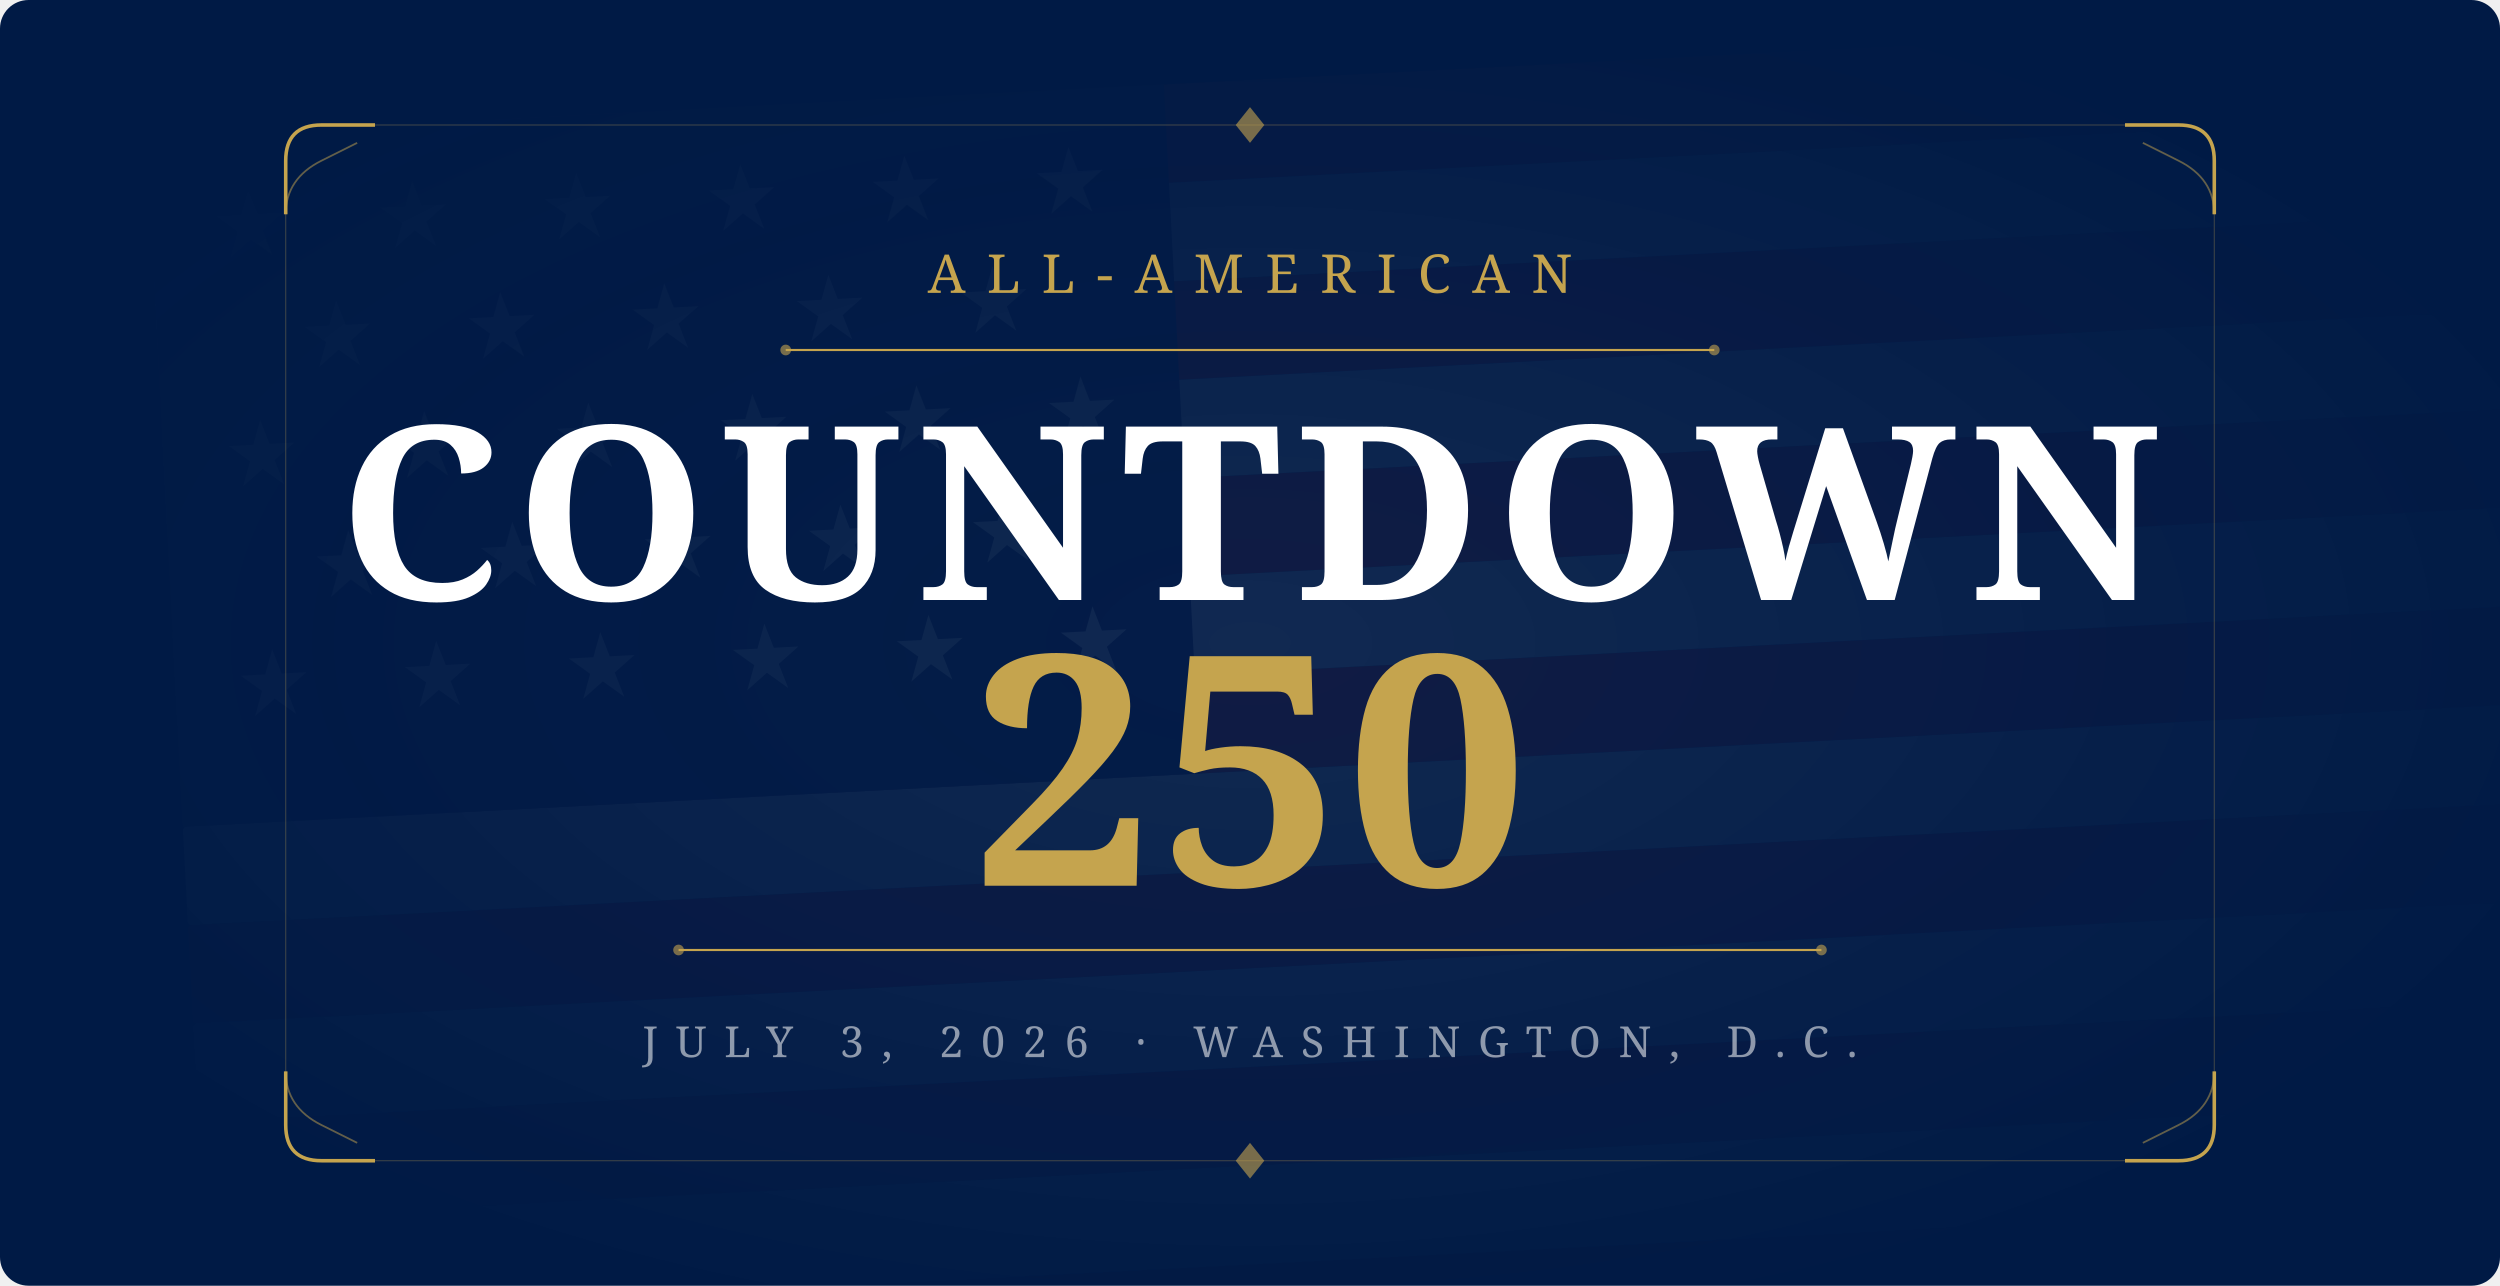
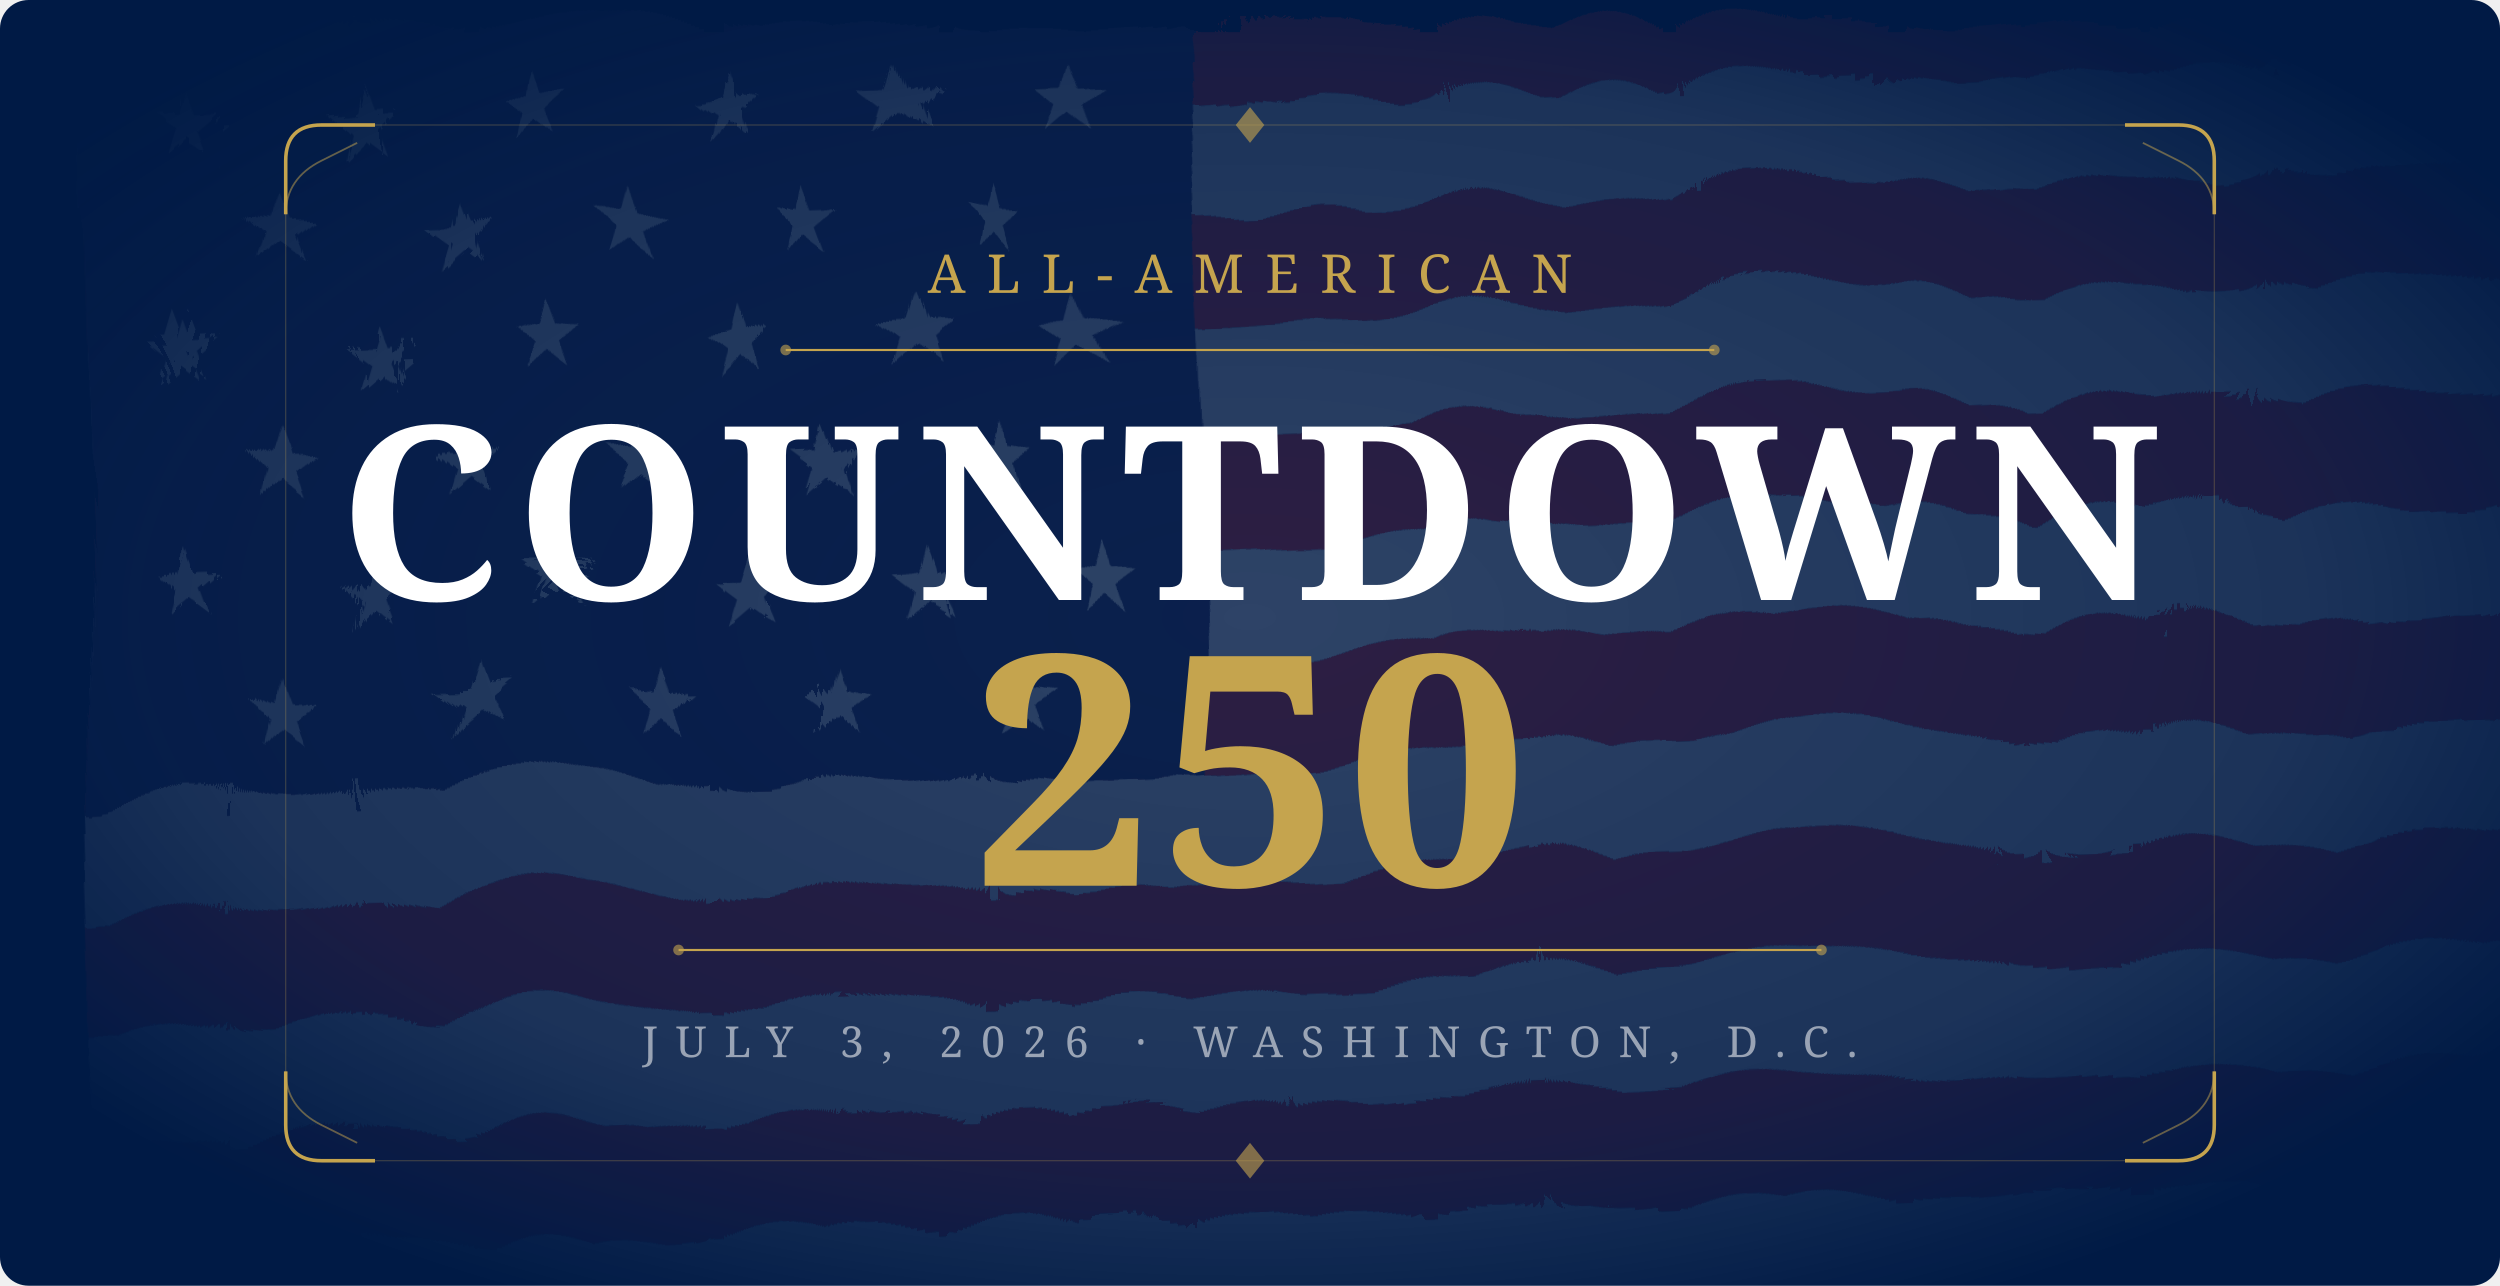
<svg xmlns="http://www.w3.org/2000/svg" viewBox="0 0 700 360" width="700" height="360">
  <defs>
    <clipPath id="bgClip">
      <rect width="700" height="360" rx="8" />
    </clipPath>
-     <radialGradient id="flagFade" cx="50%" cy="50%" r="55%">
+     <radialGradient id="flagFade" cx="50%" cy="48%" r="60%">
      <stop offset="0%" stop-color="white" stop-opacity="1" />
+       <stop offset="70%" stop-color="white" stop-opacity="0.6" />
      <stop offset="100%" stop-color="white" stop-opacity="0" />
    </radialGradient>
    <mask id="flagMask">
      <rect width="700" height="360" fill="url(#flagFade)" />
    </mask>
+     <filter id="wave">
+       <feTurbulence type="turbulence" baseFrequency="0.015 0.003" numOctaves="2" seed="3" result="turbulence" />
+       <feDisplacementMap in="SourceGraphic" in2="turbulence" scale="18" xChannelSelector="R" yChannelSelector="G" />
+     </filter>
  </defs>
  <rect width="700" height="360" fill="#001a45" rx="8" clip-path="url(#bgClip)" />
-   <g mask="url(#flagMask)" opacity="0.07" clip-path="url(#bgClip)">
-     <g transform="translate(50, 20) rotate(-3, 350, 180) scale(1.15)">
-       <rect x="0" y="0" width="620" height="24" fill="#ff3038" rx="1" />
-       <rect x="0" y="48" width="620" height="24" fill="#ff3038" rx="1" />
-       <rect x="0" y="96" width="620" height="24" fill="#ff3038" rx="1" />
-       <rect x="0" y="144" width="620" height="24" fill="#ff3038" rx="1" />
-       <rect x="0" y="192" width="620" height="24" fill="#ff3038" rx="1" />
-       <rect x="0" y="240" width="620" height="24" fill="#ff3038" rx="1" />
-       <rect x="0" y="288" width="620" height="24" fill="#ff3038" rx="1" />
-       <rect x="0" y="24" width="620" height="24" fill="#ffffff" rx="1" />
-       <rect x="0" y="72" width="620" height="24" fill="#ffffff" rx="1" />
-       <rect x="0" y="120" width="620" height="24" fill="#ffffff" rx="1" />
-       <rect x="0" y="168" width="620" height="24" fill="#ffffff" rx="1" />
-       <rect x="0" y="216" width="620" height="24" fill="#ffffff" rx="1" />
-       <rect x="0" y="264" width="620" height="24" fill="#ffffff" rx="1" />
-       <rect x="0" y="0" width="248" height="168" fill="#3C3B6E" />
+   <g mask="url(#flagMask)" opacity="0.18" clip-path="url(#bgClip)" filter="url(#wave)">
+     <g transform="translate(20, -10) rotate(-2, 350, 180) scale(1.2)">
+       <rect x="0" y="0" width="620" height="26" fill="#ff3038" />
+       <rect x="0" y="52" width="620" height="26" fill="#ff3038" />
+       <rect x="0" y="104" width="620" height="26" fill="#ff3038" />
+       <rect x="0" y="156" width="620" height="26" fill="#ff3038" />
+       <rect x="0" y="208" width="620" height="26" fill="#ff3038" />
+       <rect x="0" y="260" width="620" height="26" fill="#ff3038" />
+       <rect x="0" y="312" width="620" height="26" fill="#ff3038" />
+       <rect x="0" y="26" width="620" height="26" fill="#ffffff" />
+       <rect x="0" y="78" width="620" height="26" fill="#ffffff" />
+       <rect x="0" y="130" width="620" height="26" fill="#ffffff" />
+       <rect x="0" y="182" width="620" height="26" fill="#ffffff" />
+       <rect x="0" y="234" width="620" height="26" fill="#ffffff" />
+       <rect x="0" y="286" width="620" height="26" fill="#ffffff" />
+       <rect x="0" y="0" width="260" height="182" fill="#3C3B6E" />
      <g fill="#ffffff">
-         <polygon points="24,14 26,20 32,20 27,24 29,30 24,26 19,30 21,24 16,20 22,20" />
-         <polygon points="64,14 66,20 72,20 67,24 69,30 64,26 59,30 61,24 56,20 62,20" />
-         <polygon points="104,14 106,20 112,20 107,24 109,30 104,26 99,30 101,24 96,20 102,20" />
-         <polygon points="144,14 146,20 152,20 147,24 149,30 144,26 139,30 141,24 136,20 142,20" />
-         <polygon points="184,14 186,20 192,20 187,24 189,30 184,26 179,30 181,24 176,20 182,20" />
-         <polygon points="224,14 226,20 232,20 227,24 229,30 224,26 219,30 221,24 216,20 222,20" />
-         <polygon points="44,42 46,48 52,48 47,52 49,58 44,54 39,58 41,52 36,48 42,48" />
-         <polygon points="84,42 86,48 92,48 87,52 89,58 84,54 79,58 81,52 76,48 82,48" />
-         <polygon points="124,42 126,48 132,48 127,52 129,58 124,54 119,58 121,52 116,48 122,48" />
-         <polygon points="164,42 166,48 172,48 167,52 169,58 164,54 159,58 161,52 156,48 162,48" />
-         <polygon points="204,42 206,48 212,48 207,52 209,58 204,54 199,58 201,52 196,48 202,48" />
-         <polygon points="24,70 26,76 32,76 27,80 29,86 24,82 19,86 21,80 16,76 22,76" />
-         <polygon points="64,70 66,76 72,76 67,80 69,86 64,82 59,86 61,80 56,76 62,76" />
-         <polygon points="104,70 106,76 112,76 107,80 109,86 104,82 99,86 101,80 96,76 102,76" />
-         <polygon points="144,70 146,76 152,76 147,80 149,86 144,82 139,86 141,80 136,76 142,76" />
-         <polygon points="184,70 186,76 192,76 187,80 189,86 184,82 179,86 181,80 176,76 182,76" />
-         <polygon points="224,70 226,76 232,76 227,80 229,86 224,82 219,86 221,80 216,76 222,76" />
-         <polygon points="44,98 46,104 52,104 47,108 49,114 44,110 39,114 41,108 36,104 42,104" />
-         <polygon points="84,98 86,104 92,104 87,108 89,114 84,110 79,114 81,108 76,104 82,104" />
-         <polygon points="124,98 126,104 132,104 127,108 129,114 124,110 119,114 121,108 116,104 122,104" />
-         <polygon points="164,98 166,104 172,104 167,108 169,114 164,110 159,114 161,108 156,104 162,104" />
-         <polygon points="204,98 206,104 212,104 207,108 209,114 204,110 199,114 201,108 196,104 202,104" />
-         <polygon points="24,126 26,132 32,132 27,136 29,142 24,138 19,142 21,136 16,132 22,132" />
-         <polygon points="64,126 66,132 72,132 67,136 69,142 64,138 59,142 61,136 56,132 62,132" />
-         <polygon points="104,126 106,132 112,132 107,136 109,142 104,138 99,142 101,136 96,132 102,132" />
-         <polygon points="144,126 146,132 152,132 147,136 149,142 144,138 139,142 141,136 136,132 142,132" />
-         <polygon points="184,126 186,132 192,132 187,136 189,142 184,138 179,142 181,136 176,132 182,132" />
-         <polygon points="224,126 226,132 232,132 227,136 229,142 224,138 219,142 221,136 216,132 222,132" />
+         <polygon points="26,15 28,21 34,21 29,25 31,31 26,27 21,31 23,25 18,21 24,21" />
+         <polygon points="68,15 70,21 76,21 71,25 73,31 68,27 63,31 65,25 60,21 66,21" />
+         <polygon points="110,15 112,21 118,21 113,25 115,31 110,27 105,31 107,25 102,21 108,21" />
+         <polygon points="152,15 154,21 160,21 155,25 157,31 152,27 147,31 149,25 144,21 150,21" />
+         <polygon points="194,15 196,21 202,21 197,25 199,31 194,27 189,31 191,25 186,21 192,21" />
+         <polygon points="236,15 238,21 244,21 239,25 241,31 236,27 231,31 233,25 228,21 234,21" />
+         <polygon points="47,43 49,49 55,49 50,53 52,59 47,55 42,59 44,53 39,49 45,49" />
+         <polygon points="89,43 91,49 97,49 92,53 94,59 89,55 84,59 86,53 81,49 87,49" />
+         <polygon points="131,43 133,49 139,49 134,53 136,59 131,55 126,59 128,53 123,49 129,49" />
+         <polygon points="173,43 175,49 181,49 176,53 178,59 173,55 168,59 170,53 165,49 171,49" />
+         <polygon points="215,43 217,49 223,49 218,53 220,59 215,55 210,59 212,53 207,49 213,49" />
+         <polygon points="26,71 28,77 34,77 29,81 31,87 26,83 21,87 23,81 18,77 24,77" />
+         <polygon points="68,71 70,77 76,77 71,81 73,87 68,83 63,87 65,81 60,77 66,77" />
+         <polygon points="110,71 112,77 118,77 113,81 115,87 110,83 105,87 107,81 102,77 108,77" />
+         <polygon points="152,71 154,77 160,77 155,81 157,87 152,83 147,87 149,81 144,77 150,77" />
+         <polygon points="194,71 196,77 202,77 197,81 199,87 194,83 189,87 191,81 186,77 192,77" />
+         <polygon points="236,71 238,77 244,77 239,81 241,87 236,83 231,87 233,81 228,77 234,77" />
+         <polygon points="47,99 49,105 55,105 50,109 52,115 47,111 42,115 44,109 39,105 45,105" />
+         <polygon points="89,99 91,105 97,105 92,109 94,115 89,111 84,115 86,109 81,105 87,105" />
+         <polygon points="131,99 133,105 139,105 134,109 136,115 131,111 126,115 128,109 123,105 129,105" />
+         <polygon points="173,99 175,105 181,105 176,109 178,115 173,111 168,115 170,109 165,105 171,105" />
+         <polygon points="215,99 217,105 223,105 218,109 220,115 215,111 210,115 212,109 207,105 213,105" />
+         <polygon points="26,127 28,133 34,133 29,137 31,143 26,139 21,143 23,137 18,133 24,133" />
+         <polygon points="68,127 70,133 76,133 71,137 73,143 68,139 63,143 65,137 60,133 66,133" />
+         <polygon points="110,127 112,133 118,133 113,137 115,143 110,139 105,143 107,137 102,133 108,133" />
+         <polygon points="152,127 154,133 160,133 155,137 157,143 152,139 147,143 149,137 144,133 150,133" />
+         <polygon points="194,127 196,133 202,133 197,137 199,143 194,139 189,143 191,137 186,133 192,133" />
+         <polygon points="236,127 238,133 244,133 239,137 241,143 236,139 231,143 233,137 228,133 234,133" />
+         <polygon points="47,155 49,161 55,161 50,165 52,171 47,167 42,171 44,165 39,161 45,161" />
+         <polygon points="89,155 91,161 97,161 92,165 94,171 89,167 84,171 86,165 81,161 87,161" />
+         <polygon points="131,155 133,161 139,161 134,165 136,171 131,167 126,171 128,165 123,161 129,161" />
+         <polygon points="173,155 175,161 181,161 176,165 178,171 173,167 168,171 170,165 165,161 171,161" />
+         <polygon points="215,155 217,161 223,161 218,165 220,171 215,167 210,171 212,165 207,161 213,161" />
      </g>
    </g>
  </g>
  <path d="M80,60 L80,45 Q80,35 90,35 L105,35" fill="none" stroke="#c5a44e" stroke-width="1" />
  <path d="M80,60 Q80,50 90,45 L100,40" fill="none" stroke="#c5a44e" stroke-width="0.5" opacity="0.5" />
  <path d="M620,60 L620,45 Q620,35 610,35 L595,35" fill="none" stroke="#c5a44e" stroke-width="1" />
  <path d="M620,60 Q620,50 610,45 L600,40" fill="none" stroke="#c5a44e" stroke-width="0.5" opacity="0.5" />
  <path d="M80,300 L80,315 Q80,325 90,325 L105,325" fill="none" stroke="#c5a44e" stroke-width="1" />
  <path d="M80,300 Q80,310 90,315 L100,320" fill="none" stroke="#c5a44e" stroke-width="0.5" opacity="0.5" />
  <path d="M620,300 L620,315 Q620,325 610,325 L595,325" fill="none" stroke="#c5a44e" stroke-width="1" />
  <path d="M620,300 Q620,310 610,315 L600,320" fill="none" stroke="#c5a44e" stroke-width="0.5" opacity="0.5" />
  <line x1="105" y1="35" x2="595" y2="35" stroke="#c5a44e" stroke-width="0.3" opacity="0.3" />
  <line x1="105" y1="325" x2="595" y2="325" stroke="#c5a44e" stroke-width="0.3" opacity="0.3" />
  <line x1="80" y1="60" x2="80" y2="300" stroke="#c5a44e" stroke-width="0.3" opacity="0.3" />
  <line x1="620" y1="60" x2="620" y2="300" stroke="#c5a44e" stroke-width="0.3" opacity="0.3" />
  <polygon points="350,30 354,35 350,40 346,35" fill="#c5a44e" opacity="0.6" />
  <polygon points="350,320 354,325 350,330 346,325" fill="#c5a44e" opacity="0.6" />
  <text x="350" y="82" text-anchor="middle" font-family="'Playfair Display', 'Georgia', serif" fill="#c5a44e" font-size="15" letter-spacing="6" font-weight="400">ALL-AMERICAN</text>
  <line x1="220" y1="98" x2="480" y2="98" stroke="#c5a44e" stroke-width="0.6" />
  <circle cx="220" cy="98" r="1.5" fill="#c5a44e" opacity="0.6" />
  <circle cx="480" cy="98" r="1.5" fill="#c5a44e" opacity="0.6" />
  <text x="350" y="168" text-anchor="middle" font-family="'Playfair Display', 'Georgia', serif" fill="#ffffff" font-size="68" font-weight="700" letter-spacing="4">COUNTDOWN</text>
  <text x="350" y="248" text-anchor="middle" font-family="'Playfair Display', 'Georgia', serif" fill="#c5a44e" font-size="90" font-weight="900" letter-spacing="2">250</text>
  <line x1="190" y1="266" x2="510" y2="266" stroke="#c5a44e" stroke-width="0.6" />
  <circle cx="190" cy="266" r="1.5" fill="#c5a44e" opacity="0.6" />
  <circle cx="510" cy="266" r="1.5" fill="#c5a44e" opacity="0.6" />
  <text x="350" y="296" text-anchor="middle" font-family="'Playfair Display', 'Georgia', serif" fill="rgba(255,255,255,0.55)" font-size="12" letter-spacing="5" font-weight="400">JULY 3, 2026  ·  WASHINGTON, D.C.</text>
</svg>
